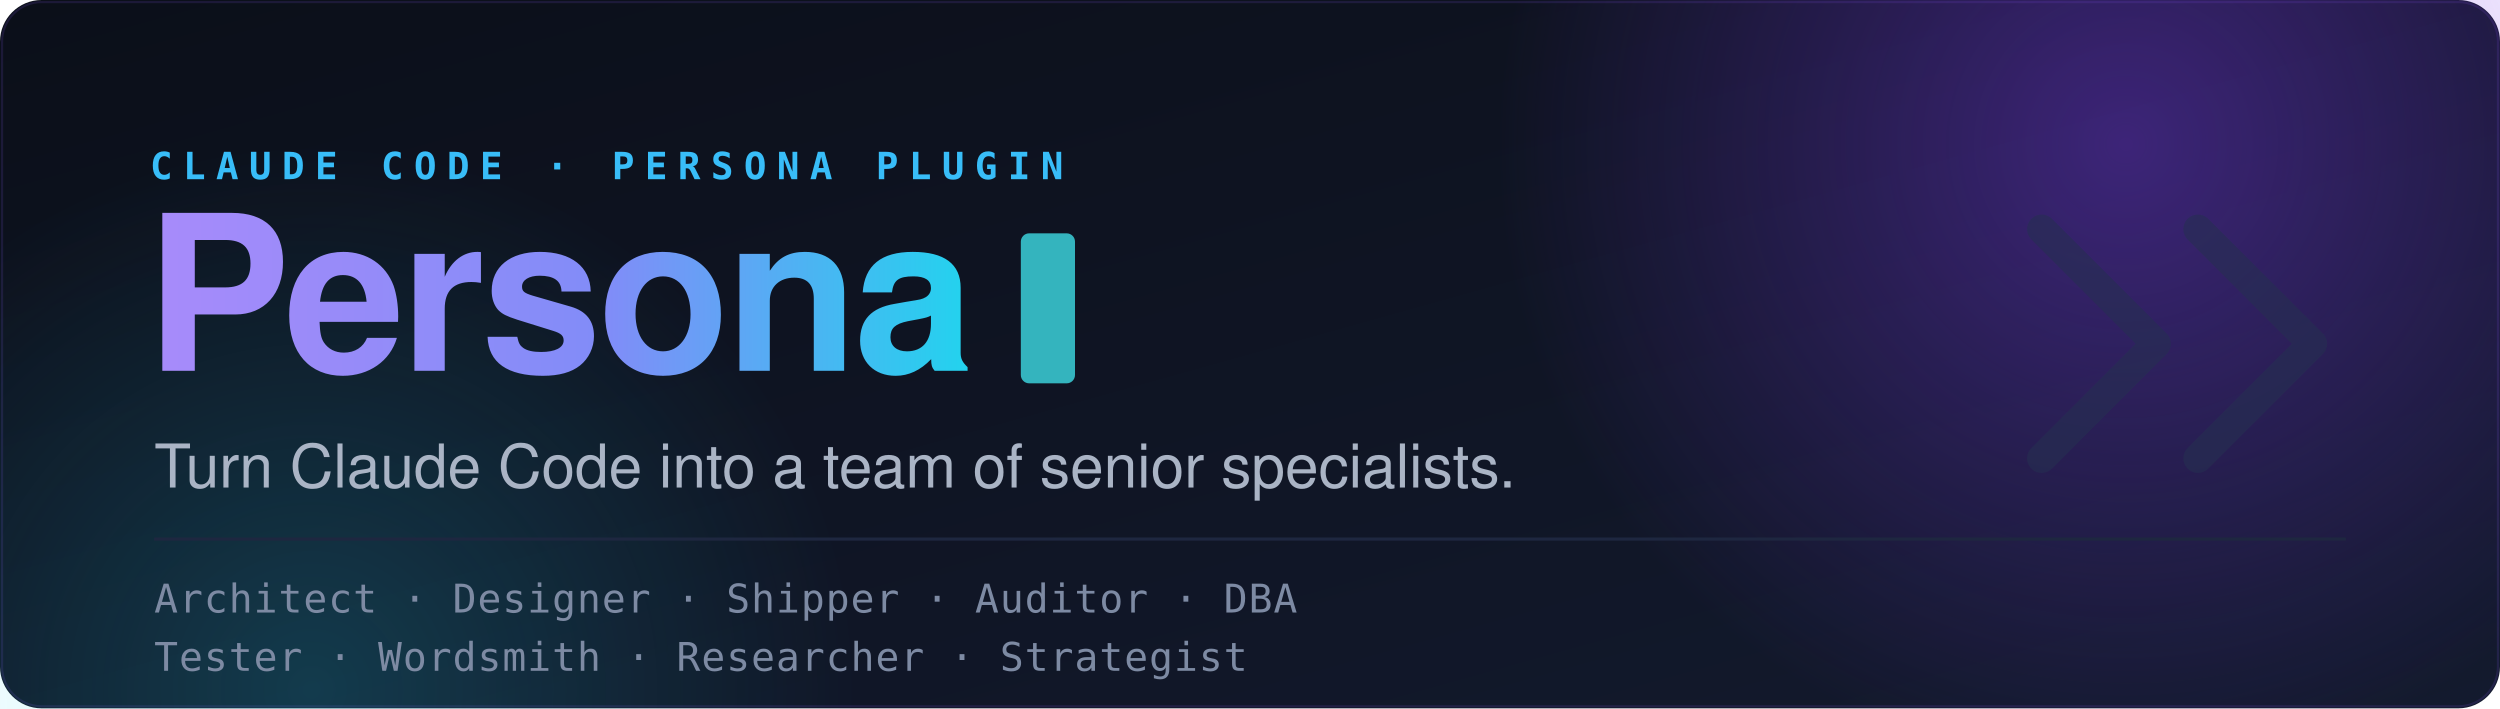
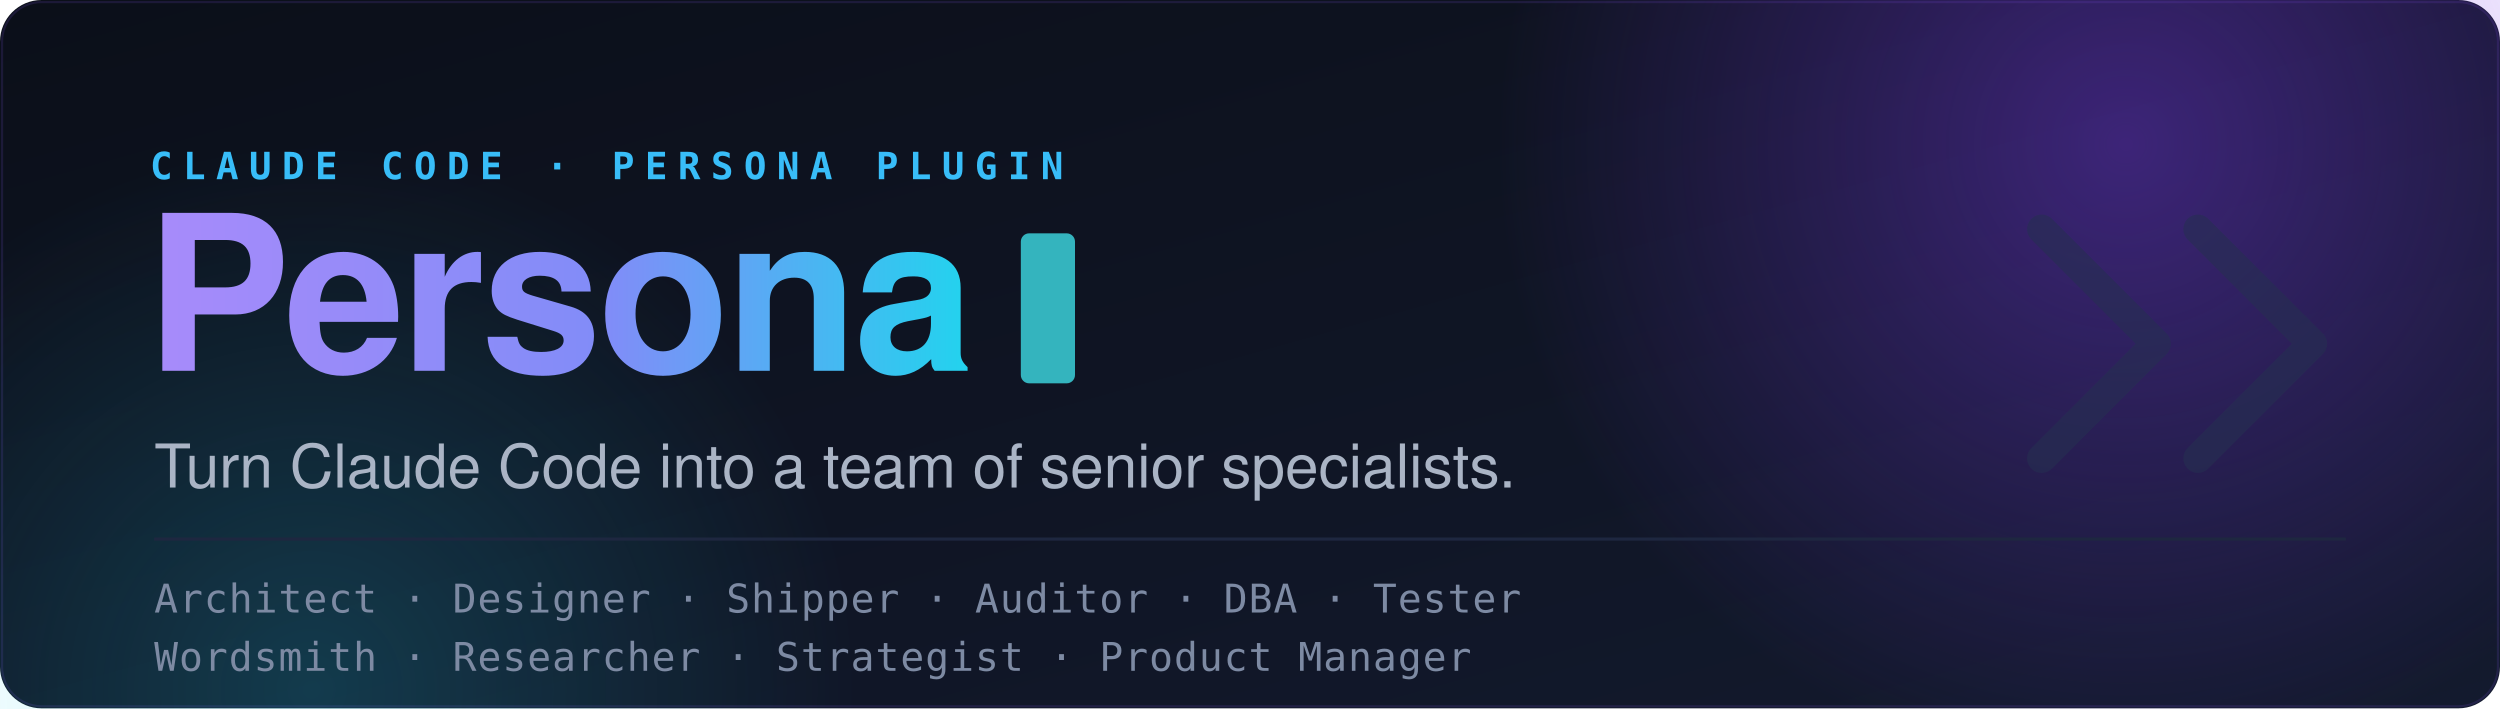
<svg xmlns="http://www.w3.org/2000/svg" viewBox="0 0 1200 340" width="1200" height="340" role="img" aria-label="Persona for Claude Code — turn Claude Code into a team of senior specialists">
  <defs>
    <linearGradient id="bg" x1="0" y1="0" x2="1" y2="1">
      <stop offset="0" stop-color="#0b0f19" />
      <stop offset="1" stop-color="#131a2e" />
    </linearGradient>
    <linearGradient id="title" x1="0" y1="0" x2="1" y2="0">
      <stop offset="0" stop-color="#a78bfa" />
      <stop offset="0.55" stop-color="#818cf8" />
      <stop offset="1" stop-color="#22d3ee" />
    </linearGradient>
    <radialGradient id="glow" cx="0.5" cy="0.5" r="0.5">
      <stop offset="0" stop-color="#7c3aed" stop-opacity="0.42" />
      <stop offset="1" stop-color="#7c3aed" stop-opacity="0" />
    </radialGradient>
    <radialGradient id="glow2" cx="0.5" cy="0.5" r="0.5">
      <stop offset="0" stop-color="#22d3ee" stop-opacity="0.20" />
      <stop offset="1" stop-color="#22d3ee" stop-opacity="0" />
    </radialGradient>
  </defs>
  <rect width="1200" height="340" rx="20" fill="url(#bg)" />
  <rect x="1" y="1" width="1198" height="338" rx="19" fill="none" stroke="#8b5cf6" stroke-opacity="0.14" />
  <circle cx="1020" cy="70" r="300" fill="url(#glow)" />
  <circle cx="150" cy="330" r="260" fill="url(#glow2)" />
  <g stroke="#243050" stroke-width="14" stroke-linecap="round" stroke-linejoin="round" fill="none" opacity="0.55">
    <polyline points="980,110 1035,165 980,220" />
    <polyline points="1055,110 1110,165 1055,220" />
  </g>
  <text x="72" y="86" font-family="ui-monospace, 'SF Mono', Menlo, monospace" font-size="18" letter-spacing="5" fill="#38bdf8" font-weight="600">CLAUDE CODE · PERSONA PLUGIN</text>
  <text x="70" y="178" font-family="'Helvetica Neue', Helvetica, Arial, sans-serif" font-size="104" font-weight="800" letter-spacing="-2" fill="url(#title)">Persona</text>
  <rect x="490" y="112" width="26" height="72" rx="4" fill="#39c5cf" opacity="0.9" />
  <text x="74" y="234" font-family="'Helvetica Neue', Helvetica, Arial, sans-serif" font-size="29" fill="#aab4c5">Turn Claude Code into a team of senior specialists.</text>
  <rect x="74" y="258" width="1052" height="1.5" fill="#1e2740" />
  <g font-family="ui-monospace, 'SF Mono', Menlo, monospace" font-size="19" fill="#7d8aa3" letter-spacing="0.5">
-     <text x="74" y="294">Architect · Designer · Shipper · Auditor · DBA</text>
-     <text x="74" y="322">Tester · Wordsmith · Researcher · Strategist</text>
+     <text x="74" y="294">Architect · Designer · Shipper · Auditor · DBA · Tester</text>
+     <text x="74" y="322">Wordsmith · Researcher · Strategist · Product Manager</text>
  </g>
</svg>
